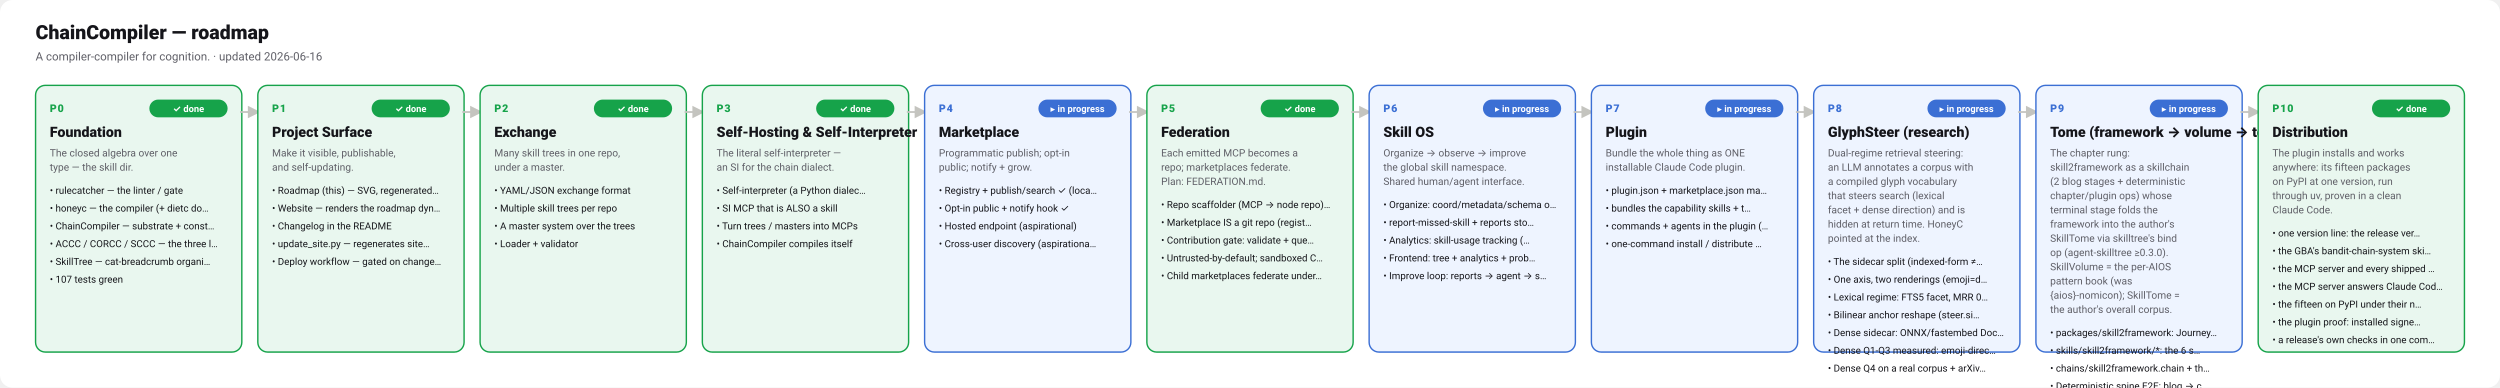
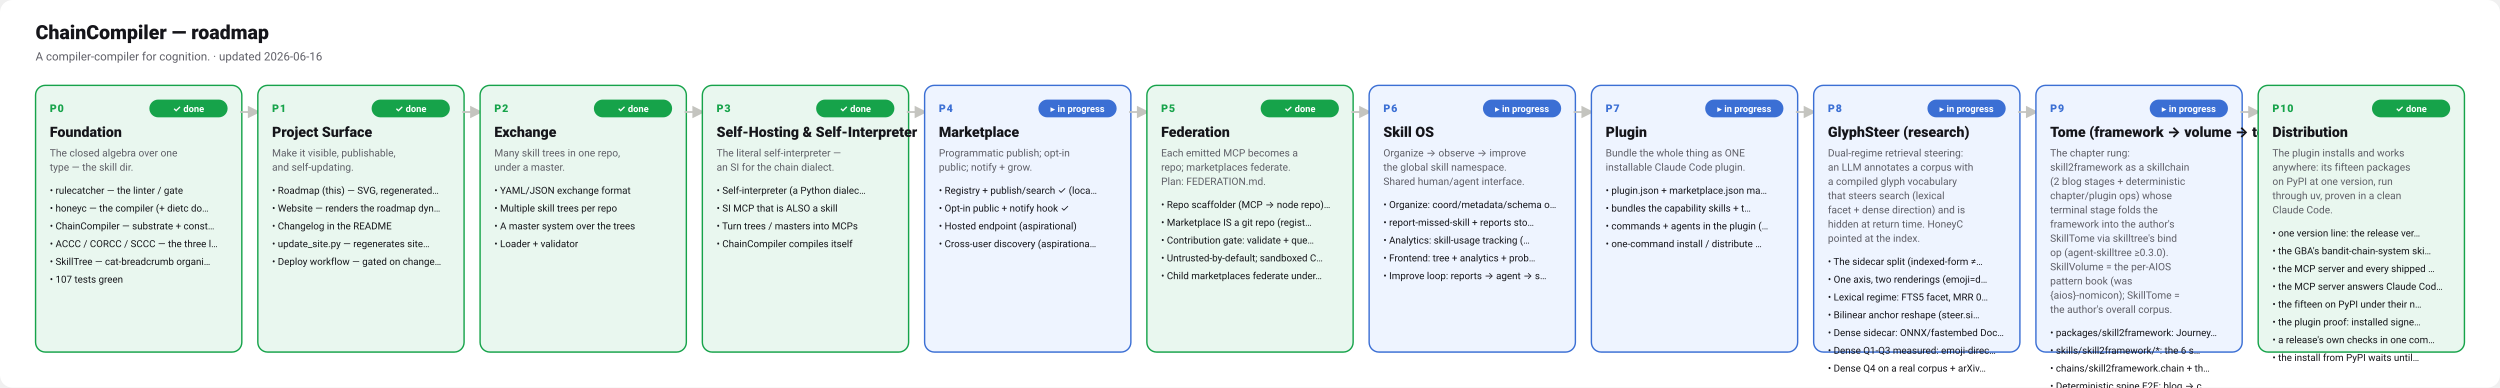
<svg xmlns="http://www.w3.org/2000/svg" viewBox="0 0 2812 436" font-family="ui-sans-serif, system-ui, -apple-system, Segoe UI, Roboto, sans-serif">
  <rect x="0" y="0" width="2812" height="436" rx="14" fill="#ffffff" />
  <text x="40" y="44" font-size="22" font-weight="800" fill="#15151a">ChainCompiler — roadmap</text>
  <text x="40" y="68" font-size="13" fill="#5e5e66">A compiler-compiler for cognition.  ·  updated 2026-06-16</text>
  <rect x="40" y="96" width="232" height="300" rx="11" fill="#e9f7ef" stroke="#16a34a" stroke-width="1.6" />
  <text x="56" y="126" font-size="12" font-weight="800" letter-spacing=".08em" fill="#16a34a">P0</text>
  <rect x="168" y="112" width="88" height="20" rx="10" fill="#16a34a" />
  <text x="212" y="126" text-anchor="middle" font-size="10.5" font-weight="700" fill="#ffffff">✓ done</text>
  <text x="56" y="154" font-size="16" font-weight="800" fill="#15151a">Foundation</text>
  <text x="56" y="176" font-size="11.5" fill="#5e5e66">The closed algebra over one</text>
  <text x="56" y="192" font-size="11.5" fill="#5e5e66">type — the skill dir.</text>
  <text x="56" y="218" font-size="11" fill="#15151a">•  rulecatcher — the linter / gate</text>
  <text x="56" y="238" font-size="11" fill="#15151a">•  honeyc — the compiler (+ dietc do…</text>
  <text x="56" y="258" font-size="11" fill="#15151a">•  ChainCompiler — substrate + const…</text>
  <text x="56" y="278" font-size="11" fill="#15151a">•  ACCC / CORCC / SCCC — the three l…</text>
  <text x="56" y="298" font-size="11" fill="#15151a">•  SkillTree — cat-breadcrumb organi…</text>
  <text x="56" y="318" font-size="11" fill="#15151a">•  107 tests green</text>
  <path d="M270 126 h20" stroke="#c4c4bf" stroke-width="2" marker-end="url(#a)" fill="none" />
  <rect x="290" y="96" width="232" height="300" rx="11" fill="#e9f7ef" stroke="#16a34a" stroke-width="1.6" />
  <text x="306" y="126" font-size="12" font-weight="800" letter-spacing=".08em" fill="#16a34a">P1</text>
  <rect x="418" y="112" width="88" height="20" rx="10" fill="#16a34a" />
  <text x="462" y="126" text-anchor="middle" font-size="10.5" font-weight="700" fill="#ffffff">✓ done</text>
  <text x="306" y="154" font-size="16" font-weight="800" fill="#15151a">Project Surface</text>
  <text x="306" y="176" font-size="11.5" fill="#5e5e66">Make it visible, publishable,</text>
  <text x="306" y="192" font-size="11.5" fill="#5e5e66">and self-updating.</text>
  <text x="306" y="218" font-size="11" fill="#15151a">•  Roadmap (this) — SVG, regenerated…</text>
  <text x="306" y="238" font-size="11" fill="#15151a">•  Website — renders the roadmap dyn…</text>
  <text x="306" y="258" font-size="11" fill="#15151a">•  Changelog in the README</text>
  <text x="306" y="278" font-size="11" fill="#15151a">•  update_site.py — regenerates site…</text>
  <text x="306" y="298" font-size="11" fill="#15151a">•  Deploy workflow — gated on change…</text>
  <path d="M520 126 h20" stroke="#c4c4bf" stroke-width="2" marker-end="url(#a)" fill="none" />
  <rect x="540" y="96" width="232" height="300" rx="11" fill="#e9f7ef" stroke="#16a34a" stroke-width="1.6" />
  <text x="556" y="126" font-size="12" font-weight="800" letter-spacing=".08em" fill="#16a34a">P2</text>
  <rect x="668" y="112" width="88" height="20" rx="10" fill="#16a34a" />
  <text x="712" y="126" text-anchor="middle" font-size="10.5" font-weight="700" fill="#ffffff">✓ done</text>
  <text x="556" y="154" font-size="16" font-weight="800" fill="#15151a">Exchange</text>
  <text x="556" y="176" font-size="11.5" fill="#5e5e66">Many skill trees in one repo,</text>
  <text x="556" y="192" font-size="11.5" fill="#5e5e66">under a master.</text>
  <text x="556" y="218" font-size="11" fill="#15151a">•  YAML/JSON exchange format</text>
  <text x="556" y="238" font-size="11" fill="#15151a">•  Multiple skill trees per repo</text>
  <text x="556" y="258" font-size="11" fill="#15151a">•  A master system over the trees</text>
  <text x="556" y="278" font-size="11" fill="#15151a">•  Loader + validator</text>
  <path d="M770 126 h20" stroke="#c4c4bf" stroke-width="2" marker-end="url(#a)" fill="none" />
  <rect x="790" y="96" width="232" height="300" rx="11" fill="#e9f7ef" stroke="#16a34a" stroke-width="1.6" />
  <text x="806" y="126" font-size="12" font-weight="800" letter-spacing=".08em" fill="#16a34a">P3</text>
  <rect x="918" y="112" width="88" height="20" rx="10" fill="#16a34a" />
  <text x="962" y="126" text-anchor="middle" font-size="10.5" font-weight="700" fill="#ffffff">✓ done</text>
  <text x="806" y="154" font-size="16" font-weight="800" fill="#15151a">Self-Hosting &amp; Self-Interpreter</text>
  <text x="806" y="176" font-size="11.5" fill="#5e5e66">The literal self-interpreter —</text>
  <text x="806" y="192" font-size="11.5" fill="#5e5e66">an SI for the chain dialect.</text>
  <text x="806" y="218" font-size="11" fill="#15151a">•  Self-interpreter (a Python dialec…</text>
  <text x="806" y="238" font-size="11" fill="#15151a">•  SI MCP that is ALSO a skill</text>
  <text x="806" y="258" font-size="11" fill="#15151a">•  Turn trees / masters into MCPs</text>
  <text x="806" y="278" font-size="11" fill="#15151a">•  ChainCompiler compiles itself</text>
  <path d="M1020 126 h20" stroke="#c4c4bf" stroke-width="2" marker-end="url(#a)" fill="none" />
  <rect x="1040" y="96" width="232" height="300" rx="11" fill="#eef4ff" stroke="#3b6fd4" stroke-width="1.6" />
  <text x="1056" y="126" font-size="12" font-weight="800" letter-spacing=".08em" fill="#3b6fd4">P4</text>
  <rect x="1168" y="112" width="88" height="20" rx="10" fill="#3b6fd4" />
  <text x="1212" y="126" text-anchor="middle" font-size="10.5" font-weight="700" fill="#ffffff">▸ in progress</text>
  <text x="1056" y="154" font-size="16" font-weight="800" fill="#15151a">Marketplace</text>
  <text x="1056" y="176" font-size="11.5" fill="#5e5e66">Programmatic publish; opt-in</text>
  <text x="1056" y="192" font-size="11.5" fill="#5e5e66">public; notify + grow.</text>
  <text x="1056" y="218" font-size="11" fill="#15151a">•  Registry + publish/search ✓ (loca…</text>
  <text x="1056" y="238" font-size="11" fill="#15151a">•  Opt-in public + notify hook ✓</text>
  <text x="1056" y="258" font-size="11" fill="#15151a">•  Hosted endpoint (aspirational)</text>
  <text x="1056" y="278" font-size="11" fill="#15151a">•  Cross-user discovery (aspirationa…</text>
  <path d="M1270 126 h20" stroke="#c4c4bf" stroke-width="2" marker-end="url(#a)" fill="none" />
  <rect x="1290" y="96" width="232" height="300" rx="11" fill="#e9f7ef" stroke="#16a34a" stroke-width="1.6" />
  <text x="1306" y="126" font-size="12" font-weight="800" letter-spacing=".08em" fill="#16a34a">P5</text>
  <rect x="1418" y="112" width="88" height="20" rx="10" fill="#16a34a" />
  <text x="1462" y="126" text-anchor="middle" font-size="10.5" font-weight="700" fill="#ffffff">✓ done</text>
  <text x="1306" y="154" font-size="16" font-weight="800" fill="#15151a">Federation</text>
  <text x="1306" y="176" font-size="11.5" fill="#5e5e66">Each emitted MCP becomes a</text>
  <text x="1306" y="192" font-size="11.5" fill="#5e5e66">repo; marketplaces federate.</text>
  <text x="1306" y="208" font-size="11.5" fill="#5e5e66">Plan: FEDERATION.md.</text>
  <text x="1306" y="234" font-size="11" fill="#15151a">•  Repo scaffolder (MCP → node repo)…</text>
  <text x="1306" y="254" font-size="11" fill="#15151a">•  Marketplace IS a git repo (regist…</text>
  <text x="1306" y="274" font-size="11" fill="#15151a">•  Contribution gate: validate + que…</text>
  <text x="1306" y="294" font-size="11" fill="#15151a">•  Untrusted-by-default; sandboxed C…</text>
  <text x="1306" y="314" font-size="11" fill="#15151a">•  Child marketplaces federate under…</text>
  <path d="M1520 126 h20" stroke="#c4c4bf" stroke-width="2" marker-end="url(#a)" fill="none" />
  <rect x="1540" y="96" width="232" height="300" rx="11" fill="#eef4ff" stroke="#3b6fd4" stroke-width="1.6" />
  <text x="1556" y="126" font-size="12" font-weight="800" letter-spacing=".08em" fill="#3b6fd4">P6</text>
  <rect x="1668" y="112" width="88" height="20" rx="10" fill="#3b6fd4" />
  <text x="1712" y="126" text-anchor="middle" font-size="10.5" font-weight="700" fill="#ffffff">▸ in progress</text>
  <text x="1556" y="154" font-size="16" font-weight="800" fill="#15151a">Skill OS</text>
  <text x="1556" y="176" font-size="11.5" fill="#5e5e66">Organize → observe → improve</text>
  <text x="1556" y="192" font-size="11.5" fill="#5e5e66">the global skill namespace.</text>
  <text x="1556" y="208" font-size="11.5" fill="#5e5e66">Shared human/agent interface.</text>
  <text x="1556" y="234" font-size="11" fill="#15151a">•  Organize: coord/metadata/schema o…</text>
  <text x="1556" y="254" font-size="11" fill="#15151a">•  report-missed-skill + reports sto…</text>
  <text x="1556" y="274" font-size="11" fill="#15151a">•  Analytics: skill-usage tracking (…</text>
  <text x="1556" y="294" font-size="11" fill="#15151a">•  Frontend: tree + analytics + prob…</text>
  <text x="1556" y="314" font-size="11" fill="#15151a">•  Improve loop: reports → agent → s…</text>
  <path d="M1770 126 h20" stroke="#c4c4bf" stroke-width="2" marker-end="url(#a)" fill="none" />
  <rect x="1790" y="96" width="232" height="300" rx="11" fill="#eef4ff" stroke="#3b6fd4" stroke-width="1.6" />
  <text x="1806" y="126" font-size="12" font-weight="800" letter-spacing=".08em" fill="#3b6fd4">P7</text>
  <rect x="1918" y="112" width="88" height="20" rx="10" fill="#3b6fd4" />
  <text x="1962" y="126" text-anchor="middle" font-size="10.5" font-weight="700" fill="#ffffff">▸ in progress</text>
  <text x="1806" y="154" font-size="16" font-weight="800" fill="#15151a">Plugin</text>
  <text x="1806" y="176" font-size="11.5" fill="#5e5e66">Bundle the whole thing as ONE</text>
  <text x="1806" y="192" font-size="11.5" fill="#5e5e66">installable Claude Code plugin.</text>
  <text x="1806" y="218" font-size="11" fill="#15151a">•  plugin.json + marketplace.json ma…</text>
  <text x="1806" y="238" font-size="11" fill="#15151a">•  bundles the capability skills + t…</text>
  <text x="1806" y="258" font-size="11" fill="#15151a">•  commands + agents in the plugin (…</text>
  <text x="1806" y="278" font-size="11" fill="#15151a">•  one-command install / distribute …</text>
  <path d="M2020 126 h20" stroke="#c4c4bf" stroke-width="2" marker-end="url(#a)" fill="none" />
  <rect x="2040" y="96" width="232" height="300" rx="11" fill="#eef4ff" stroke="#3b6fd4" stroke-width="1.6" />
  <text x="2056" y="126" font-size="12" font-weight="800" letter-spacing=".08em" fill="#3b6fd4">P8</text>
  <rect x="2168" y="112" width="88" height="20" rx="10" fill="#3b6fd4" />
  <text x="2212" y="126" text-anchor="middle" font-size="10.5" font-weight="700" fill="#ffffff">▸ in progress</text>
  <text x="2056" y="154" font-size="16" font-weight="800" fill="#15151a">GlyphSteer (research)</text>
  <text x="2056" y="176" font-size="11.5" fill="#5e5e66">Dual-regime retrieval steering:</text>
  <text x="2056" y="192" font-size="11.5" fill="#5e5e66">an LLM annotates a corpus with</text>
  <text x="2056" y="208" font-size="11.5" fill="#5e5e66">a compiled glyph vocabulary</text>
  <text x="2056" y="224" font-size="11.5" fill="#5e5e66">that steers search (lexical</text>
  <text x="2056" y="240" font-size="11.5" fill="#5e5e66">facet + dense direction) and is</text>
  <text x="2056" y="256" font-size="11.5" fill="#5e5e66">hidden at return time. HoneyC</text>
  <text x="2056" y="272" font-size="11.5" fill="#5e5e66">pointed at the index.</text>
  <text x="2056" y="298" font-size="11" fill="#15151a">•  The sidecar split (indexed-form ≠…</text>
  <text x="2056" y="318" font-size="11" fill="#15151a">•  One axis, two renderings (emoji=d…</text>
  <text x="2056" y="338" font-size="11" fill="#15151a">•  Lexical regime: FTS5 facet, MRR 0…</text>
  <text x="2056" y="358" font-size="11" fill="#15151a">•  Bilinear anchor reshape (steer.si…</text>
  <text x="2056" y="378" font-size="11" fill="#15151a">•  Dense sidecar: ONNX/fastembed Doc…</text>
  <text x="2056" y="398" font-size="11" fill="#15151a">•  Dense Q1-Q3 measured: emoji-direc…</text>
  <text x="2056" y="418" font-size="11" fill="#15151a">•  Dense Q4 on a real corpus + arXiv…</text>
  <path d="M2270 126 h20" stroke="#c4c4bf" stroke-width="2" marker-end="url(#a)" fill="none" />
  <rect x="2290" y="96" width="232" height="300" rx="11" fill="#eef4ff" stroke="#3b6fd4" stroke-width="1.6" />
  <text x="2306" y="126" font-size="12" font-weight="800" letter-spacing=".08em" fill="#3b6fd4">P9</text>
  <rect x="2418" y="112" width="88" height="20" rx="10" fill="#3b6fd4" />
  <text x="2462" y="126" text-anchor="middle" font-size="10.5" font-weight="700" fill="#ffffff">▸ in progress</text>
  <text x="2306" y="154" font-size="16" font-weight="800" fill="#15151a">Tome (framework → volume → tome)</text>
  <text x="2306" y="176" font-size="11.5" fill="#5e5e66">The chapter rung:</text>
  <text x="2306" y="192" font-size="11.5" fill="#5e5e66">skill2framework as a skillchain</text>
  <text x="2306" y="208" font-size="11.5" fill="#5e5e66">(2 blog stages + deterministic</text>
  <text x="2306" y="224" font-size="11.5" fill="#5e5e66">chapter/plugin ops) whose</text>
  <text x="2306" y="240" font-size="11.5" fill="#5e5e66">terminal stage folds the</text>
  <text x="2306" y="256" font-size="11.5" fill="#5e5e66">framework into the author's</text>
  <text x="2306" y="272" font-size="11.5" fill="#5e5e66">SkillTome via skilltree's bind</text>
  <text x="2306" y="288" font-size="11.5" fill="#5e5e66">op (agent-skilltree ≥0.3.0).</text>
  <text x="2306" y="304" font-size="11.5" fill="#5e5e66">SkillVolume = the per-AIOS</text>
  <text x="2306" y="320" font-size="11.5" fill="#5e5e66">pattern book (was</text>
  <text x="2306" y="336" font-size="11.5" fill="#5e5e66">{aios}-nomicon); SkillTome =</text>
  <text x="2306" y="352" font-size="11.5" fill="#5e5e66">the author's overall corpus.</text>
  <text x="2306" y="378" font-size="11" fill="#15151a">•  packages/skill2framework: Journey…</text>
  <text x="2306" y="398" font-size="11" fill="#15151a">•  skills/skill2framework/*: the 6 s…</text>
  <text x="2306" y="418" font-size="11" fill="#15151a">•  chains/skill2framework.chain + th…</text>
  <text x="2306" y="438" font-size="11" fill="#15151a">•  Deterministic spine E2E: blog → c…</text>
  <text x="2306" y="458" font-size="11" fill="#15151a">•  First real chapter through the fu…</text>
  <path d="M2520 126 h20" stroke="#c4c4bf" stroke-width="2" marker-end="url(#a)" fill="none" />
  <rect x="2540" y="96" width="232" height="300" rx="11" fill="#e9f7ef" stroke="#16a34a" stroke-width="1.6" />
  <text x="2556" y="126" font-size="12" font-weight="800" letter-spacing=".08em" fill="#16a34a">P10</text>
  <rect x="2668" y="112" width="88" height="20" rx="10" fill="#16a34a" />
  <text x="2712" y="126" text-anchor="middle" font-size="10.5" font-weight="700" fill="#ffffff">✓ done</text>
  <text x="2556" y="154" font-size="16" font-weight="800" fill="#15151a">Distribution</text>
  <text x="2556" y="176" font-size="11.5" fill="#5e5e66">The plugin installs and works</text>
  <text x="2556" y="192" font-size="11.5" fill="#5e5e66">anywhere: its fifteen packages</text>
  <text x="2556" y="208" font-size="11.5" fill="#5e5e66">on PyPI at one version, run</text>
  <text x="2556" y="224" font-size="11.5" fill="#5e5e66">through uv, proven in a clean</text>
  <text x="2556" y="240" font-size="11.5" fill="#5e5e66">Claude Code.</text>
  <text x="2556" y="266" font-size="11" fill="#15151a">•  one version line: the release ver…</text>
  <text x="2556" y="286" font-size="11" fill="#15151a">•  the GBA's bandit-chain-system ski…</text>
  <text x="2556" y="306" font-size="11" fill="#15151a">•  the MCP server and every shipped …</text>
  <text x="2556" y="326" font-size="11" fill="#15151a">•  the MCP server answers Claude Cod…</text>
  <text x="2556" y="346" font-size="11" fill="#15151a">•  the fifteen on PyPI under their n…</text>
  <text x="2556" y="366" font-size="11" fill="#15151a">•  the plugin proof: installed signe…</text>
  <text x="2556" y="386" font-size="11" fill="#15151a">•  a release's own checks in one com…</text>
+   <text x="2556" y="406" font-size="11" fill="#15151a">•  the install from PyPI waits until…</text>
  <defs>
    <marker id="a" viewBox="0 0 10 10" refX="8" refY="5" markerWidth="7" markerHeight="7" orient="auto">
      <path d="M0 0 L10 5 L0 10 z" fill="#c4c4bf" />
    </marker>
  </defs>
</svg>
